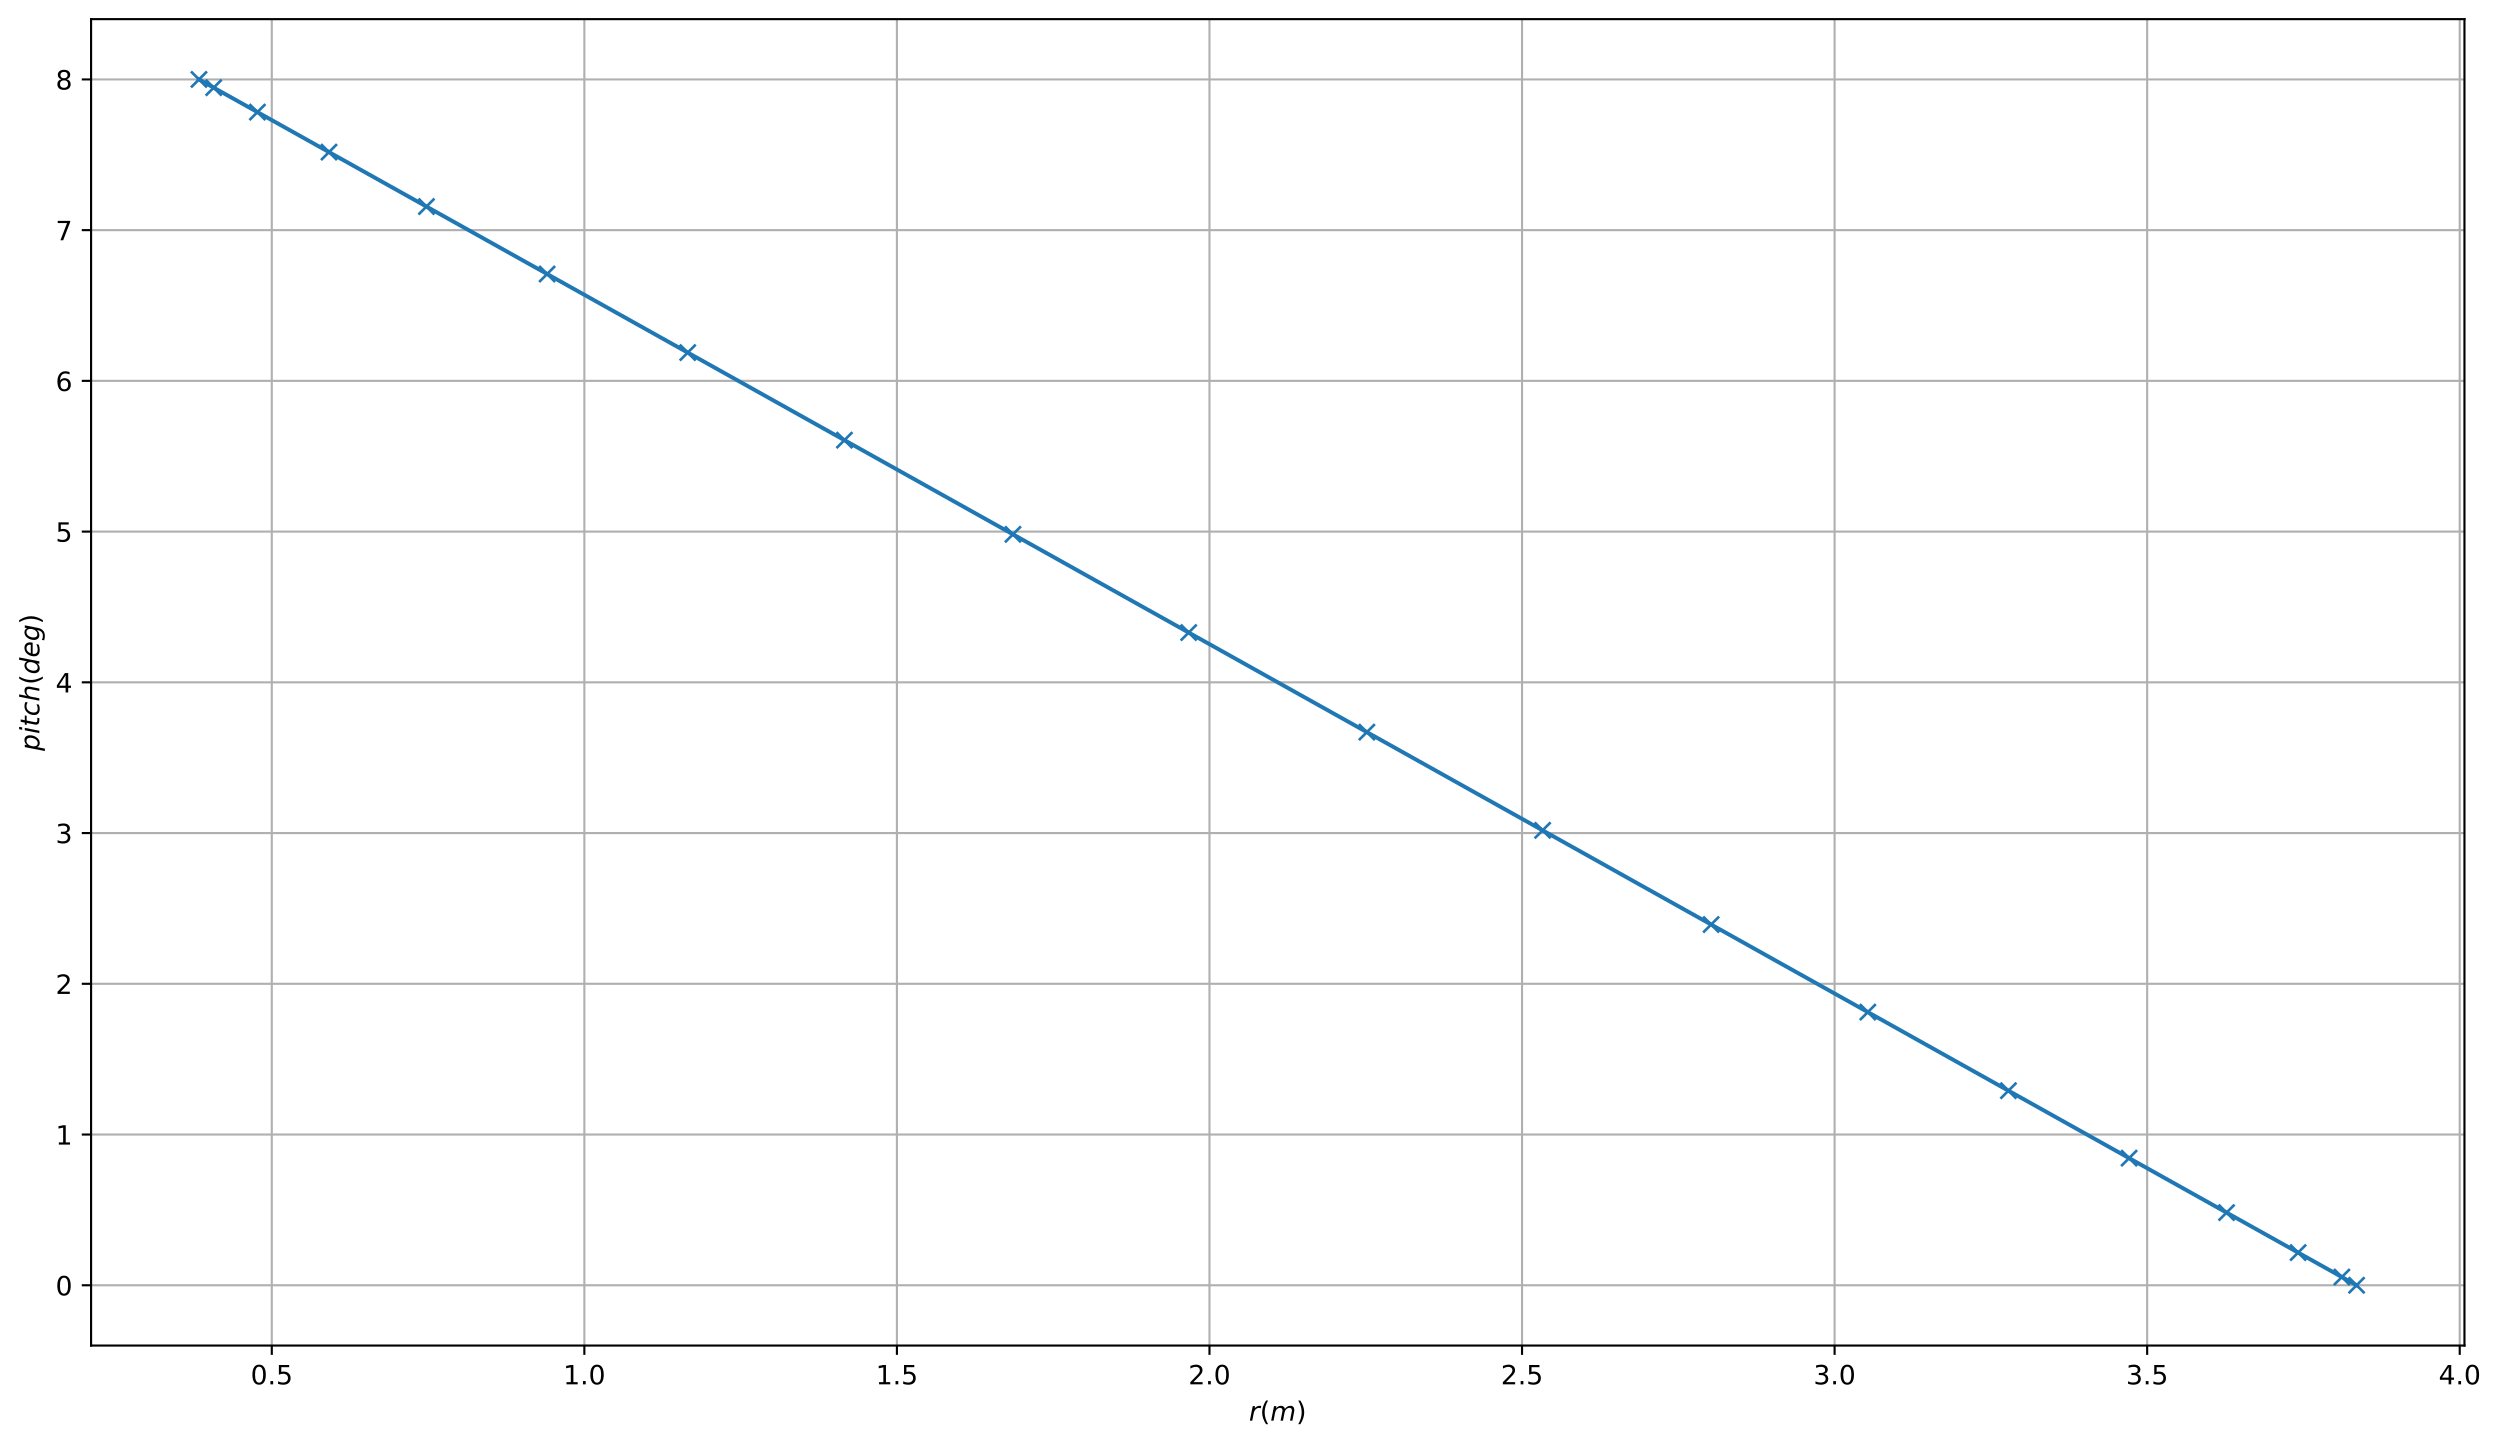
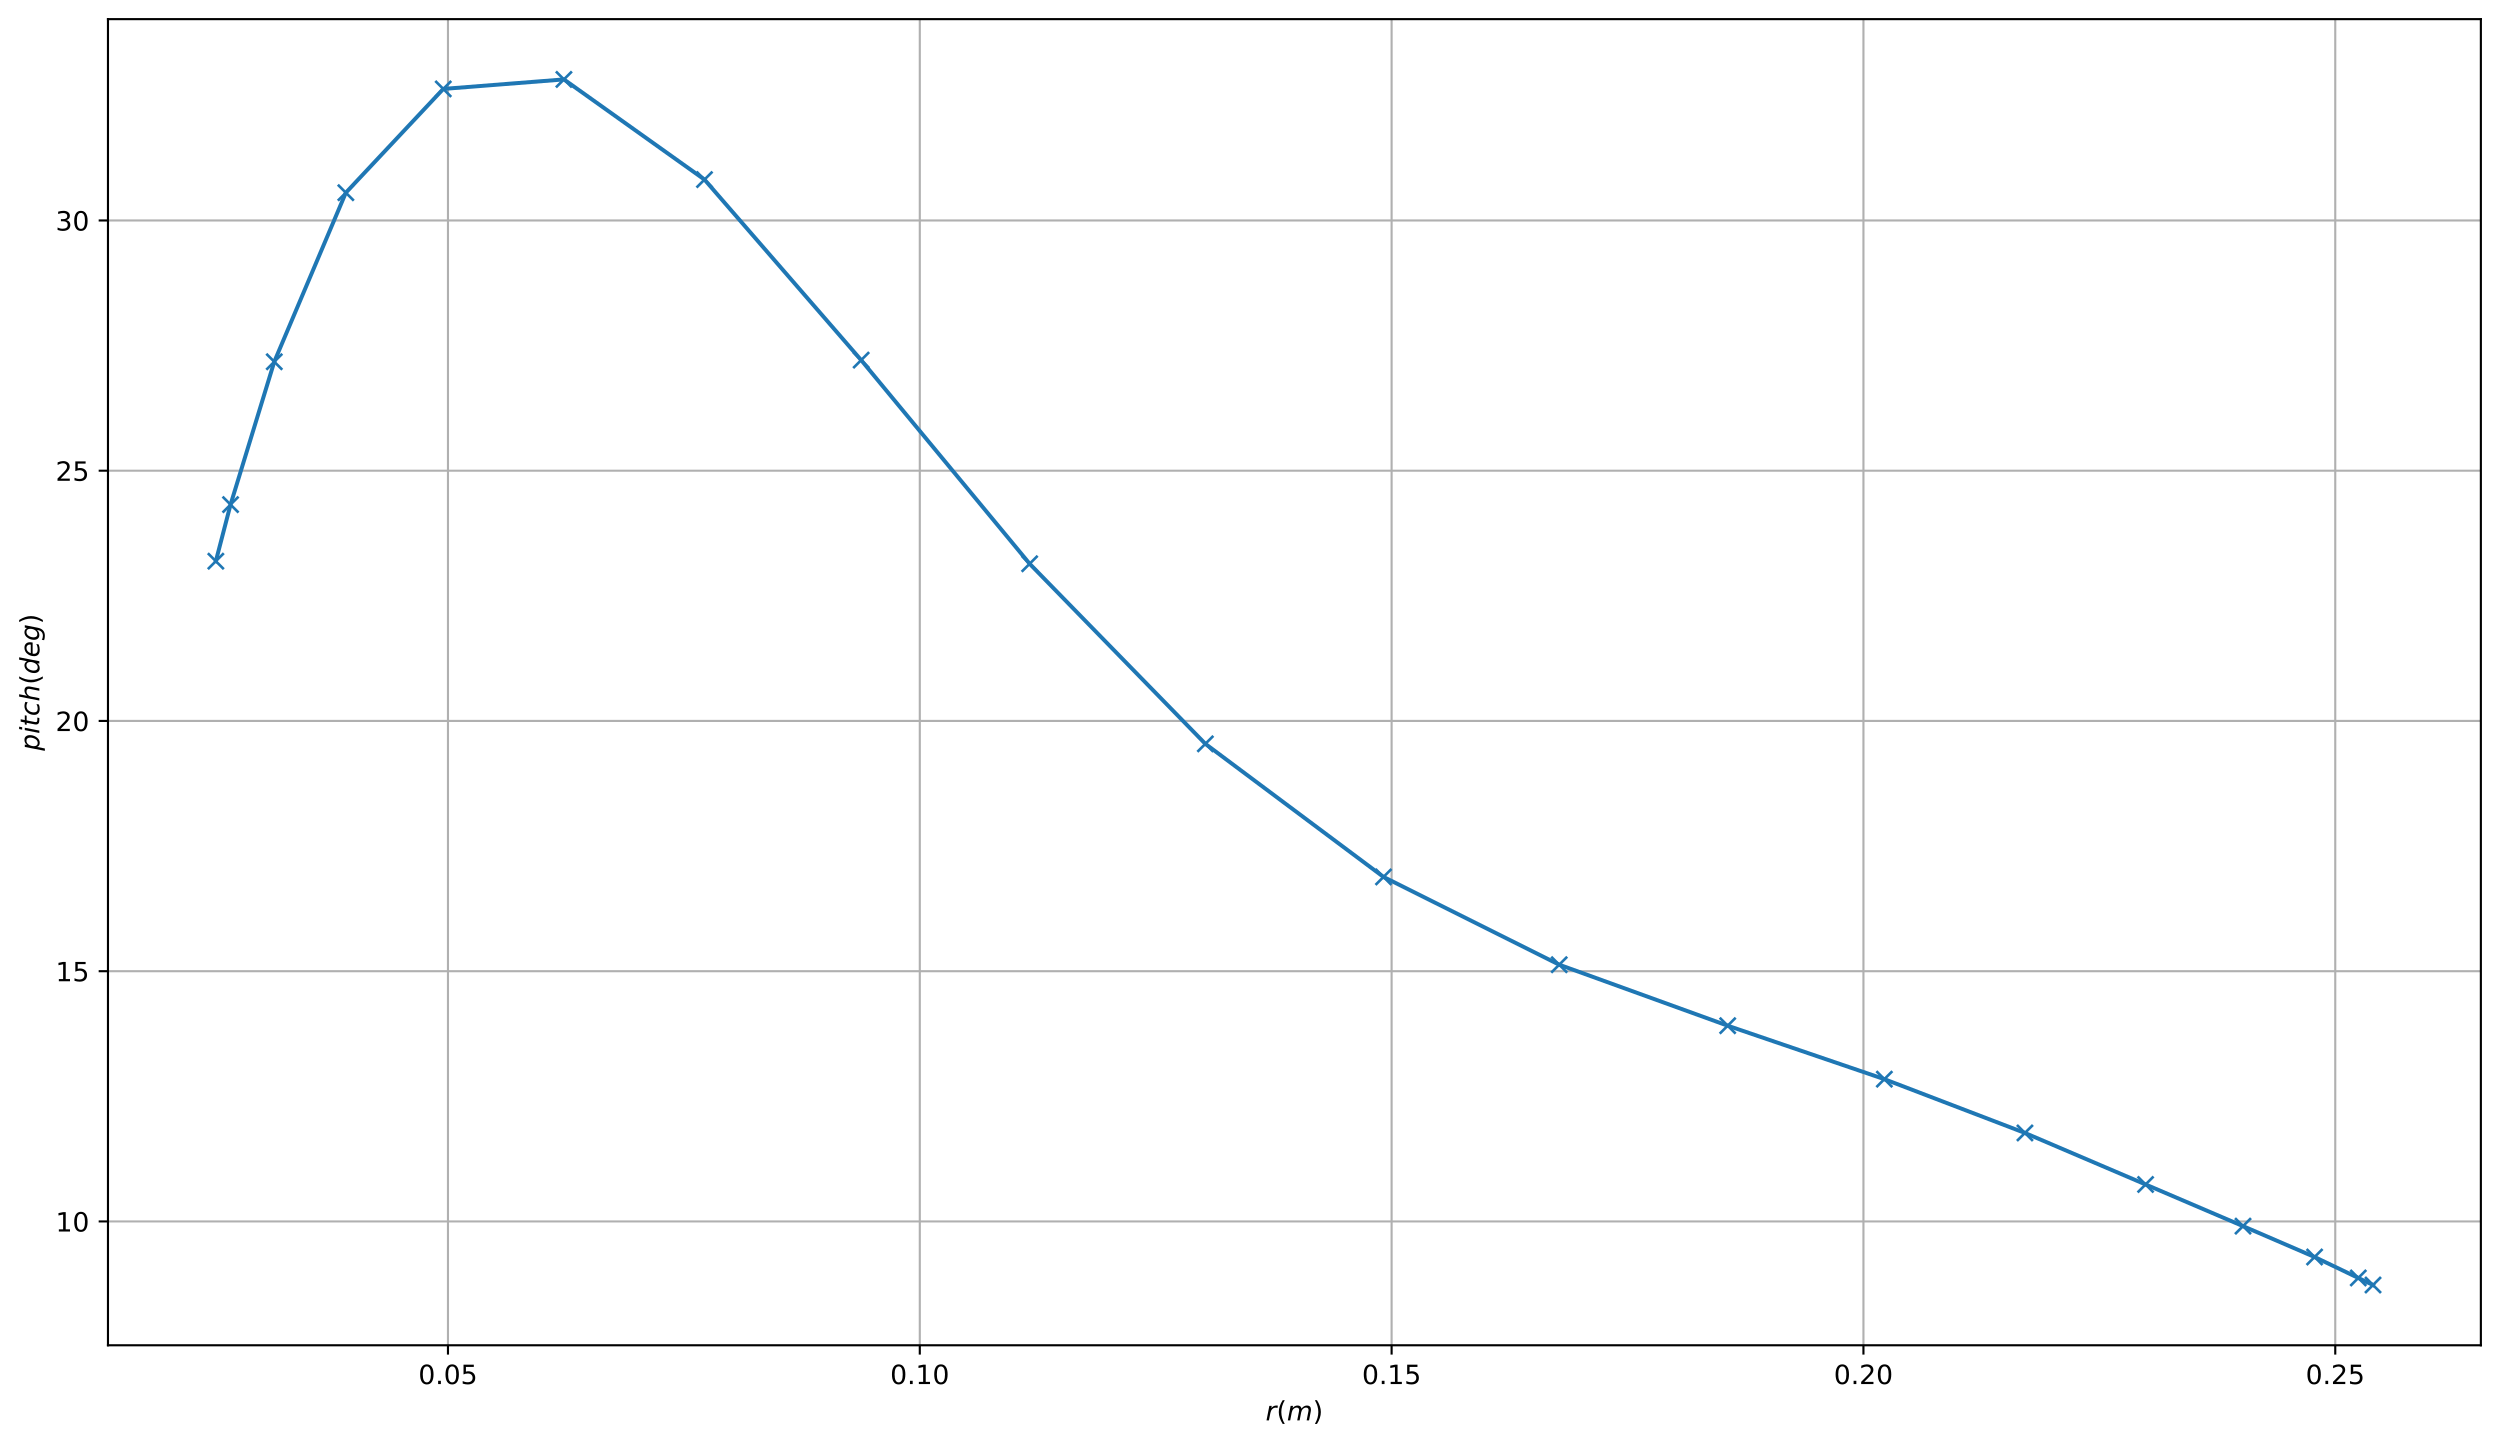
- <svg xmlns="http://www.w3.org/2000/svg" xmlns:xlink="http://www.w3.org/1999/xlink" width="940.433pt" height="543.716pt" viewBox="0 0 940.433 543.716" version="1.1">
+ <svg xmlns="http://www.w3.org/2000/svg" xmlns:xlink="http://www.w3.org/1999/xlink" width="940.625pt" height="543.716pt" viewBox="0 0 940.625 543.716" version="1.1">
  <defs>
    <style type="text/css">*{stroke-linejoin: round; stroke-linecap: butt}</style>
  </defs>
  <g id="figure_1">
    <g id="patch_1">
-       <path d="M 0 543.716  L 940.433 543.716  L 940.433 0  L 0 0  L 0 543.716  z " style="fill: none" />
+       <path d="M 0 543.716  L 940.625 543.716  L 940.625 0  L 0 0  L 0 543.716  z " style="fill: none" />
    </g>
    <g id="axes_1">
      <g id="patch_2">
-         <path d="M 34.263 506.16  L 927.062 506.16  L 927.062 7.2  L 34.263 7.2  L 34.263 506.16  z " style="fill: none" />
+         <path d="M 40.625 506.16  L 933.425 506.16  L 933.425 7.2  L 40.625 7.2  L 40.625 506.16  z " style="fill: none" />
      </g>
      <g id="matplotlib.axis_1">
        <g id="xtick_1">
          <g id="line2d_1">
-             <path d="M 102.24 506.16  L 102.24 7.2  " clip-path="url(#p6227154220)" style="fill: none; stroke: #b0b0b0; stroke-width: 0.8; stroke-linecap: square" />
+             <path d="M 168.548 506.16  L 168.548 7.2  " clip-path="url(#pb19175f5ba)" style="fill: none; stroke: #b0b0b0; stroke-width: 0.8; stroke-linecap: square" />
          </g>
          <g id="line2d_2">
            <defs>
-               <path id="m33ce7a76e1" d="M 0 0  L 0 3.5  " style="stroke: #000000; stroke-width: 0.8" />
-             </defs>
-             <g>
-               <use xlink:href="#m33ce7a76e1" x="102.24" y="506.16" style="stroke: #000000; stroke-width: 0.8" />
+               <path id="m1dc0b51bfe" d="M 0 0  L 0 3.5  " style="stroke: #000000; stroke-width: 0.8" />
+             </defs>
+             <g>
+               <use xlink:href="#m1dc0b51bfe" x="168.548" y="506.16" style="stroke: #000000; stroke-width: 0.8" />
            </g>
          </g>
          <g id="text_1">
-             <g transform="translate(94.28827 520.7584) scale(0.1 -0.1)">
+             <g transform="translate(157.4155 520.7584) scale(0.1 -0.1)">
              <defs>
                <path id="DejaVuSans-30" d="M 2034 4250  Q 1547 4250 1301 3770  Q 1056 3291 1056 2328  Q 1056 1369 1301 889  Q 1547 409 2034 409  Q 2525 409 2770 889  Q 3016 1369 3016 2328  Q 3016 3291 2770 3770  Q 2525 4250 2034 4250  z M 2034 4750  Q 2819 4750 3233 4129  Q 3647 3509 3647 2328  Q 3647 1150 3233 529  Q 2819 -91 2034 -91  Q 1250 -91 836 529  Q 422 1150 422 2328  Q 422 3509 836 4129  Q 1250 4750 2034 4750  z " transform="scale(0.015625)" />
                <path id="DejaVuSans-2e" d="M 684 794  L 1344 794  L 1344 0  L 684 0  L 684 794  z " transform="scale(0.015625)" />
                <path id="DejaVuSans-35" d="M 691 4666  L 3169 4666  L 3169 4134  L 1269 4134  L 1269 2991  Q 1406 3038 1543 3061  Q 1681 3084 1819 3084  Q 2600 3084 3056 2656  Q 3513 2228 3513 1497  Q 3513 744 3044 326  Q 2575 -91 1722 -91  Q 1428 -91 1123 -41  Q 819 9 494 109  L 494 744  Q 775 591 1075 516  Q 1375 441 1709 441  Q 2250 441 2565 725  Q 2881 1009 2881 1497  Q 2881 1984 2565 2268  Q 2250 2553 1709 2553  Q 1456 2553 1204 2497  Q 953 2441 691 2322  L 691 4666  z " transform="scale(0.015625)" />
              </defs>
              <use xlink:href="#DejaVuSans-30" />
              <use xlink:href="#DejaVuSans-2e" transform="translate(63.62305 0)" />
-               <use xlink:href="#DejaVuSans-35" transform="translate(95.41016 0)" />
+               <use xlink:href="#DejaVuSans-30" transform="translate(95.41016 0)" />
+               <use xlink:href="#DejaVuSans-35" transform="translate(159.0332 0)" />
            </g>
          </g>
        </g>
        <g id="xtick_2">
          <g id="line2d_3">
-             <path d="M 219.817 506.16  L 219.817 7.2  " clip-path="url(#p6227154220)" style="fill: none; stroke: #b0b0b0; stroke-width: 0.8; stroke-linecap: square" />
+             <path d="M 346.072 506.16  L 346.072 7.2  " clip-path="url(#pb19175f5ba)" style="fill: none; stroke: #b0b0b0; stroke-width: 0.8; stroke-linecap: square" />
          </g>
          <g id="line2d_4">
            <g>
-               <use xlink:href="#m33ce7a76e1" x="219.817" y="506.16" style="stroke: #000000; stroke-width: 0.8" />
+               <use xlink:href="#m1dc0b51bfe" x="346.072" y="506.16" style="stroke: #000000; stroke-width: 0.8" />
            </g>
          </g>
          <g id="text_2">
-             <g transform="translate(211.8656 520.7584) scale(0.1 -0.1)">
+             <g transform="translate(334.9387 520.7584) scale(0.1 -0.1)">
              <defs>
                <path id="DejaVuSans-31" d="M 794 531  L 1825 531  L 1825 4091  L 703 3866  L 703 4441  L 1819 4666  L 2450 4666  L 2450 531  L 3481 531  L 3481 0  L 794 0  L 794 531  z " transform="scale(0.015625)" />
              </defs>
-               <use xlink:href="#DejaVuSans-31" />
-               <use xlink:href="#DejaVuSans-2e" transform="translate(63.62305 0)" />
-               <use xlink:href="#DejaVuSans-30" transform="translate(95.41016 0)" />
+               <use xlink:href="#DejaVuSans-30" />
+               <use xlink:href="#DejaVuSans-2e" transform="translate(63.62305 0)" />
+               <use xlink:href="#DejaVuSans-31" transform="translate(95.41016 0)" />
+               <use xlink:href="#DejaVuSans-30" transform="translate(159.0332 0)" />
            </g>
          </g>
        </g>
        <g id="xtick_3">
          <g id="line2d_5">
-             <path d="M 337.395 506.16  L 337.395 7.2  " clip-path="url(#p6227154220)" style="fill: none; stroke: #b0b0b0; stroke-width: 0.8; stroke-linecap: square" />
+             <path d="M 523.595 506.16  L 523.595 7.2  " clip-path="url(#pb19175f5ba)" style="fill: none; stroke: #b0b0b0; stroke-width: 0.8; stroke-linecap: square" />
          </g>
          <g id="line2d_6">
            <g>
-               <use xlink:href="#m33ce7a76e1" x="337.395" y="506.16" style="stroke: #000000; stroke-width: 0.8" />
+               <use xlink:href="#m1dc0b51bfe" x="523.595" y="506.16" style="stroke: #000000; stroke-width: 0.8" />
            </g>
          </g>
          <g id="text_3">
-             <g transform="translate(329.443 520.7584) scale(0.1 -0.1)">
-               <use xlink:href="#DejaVuSans-31" />
-               <use xlink:href="#DejaVuSans-2e" transform="translate(63.62305 0)" />
-               <use xlink:href="#DejaVuSans-35" transform="translate(95.41016 0)" />
+             <g transform="translate(512.462 520.7584) scale(0.1 -0.1)">
+               <use xlink:href="#DejaVuSans-30" />
+               <use xlink:href="#DejaVuSans-2e" transform="translate(63.62305 0)" />
+               <use xlink:href="#DejaVuSans-31" transform="translate(95.41016 0)" />
+               <use xlink:href="#DejaVuSans-35" transform="translate(159.0332 0)" />
            </g>
          </g>
        </g>
        <g id="xtick_4">
          <g id="line2d_7">
-             <path d="M 454.972 506.16  L 454.972 7.2  " clip-path="url(#p6227154220)" style="fill: none; stroke: #b0b0b0; stroke-width: 0.8; stroke-linecap: square" />
+             <path d="M 701.118 506.16  L 701.118 7.2  " clip-path="url(#pb19175f5ba)" style="fill: none; stroke: #b0b0b0; stroke-width: 0.8; stroke-linecap: square" />
          </g>
          <g id="line2d_8">
            <g>
-               <use xlink:href="#m33ce7a76e1" x="454.972" y="506.16" style="stroke: #000000; stroke-width: 0.8" />
+               <use xlink:href="#m1dc0b51bfe" x="701.118" y="506.16" style="stroke: #000000; stroke-width: 0.8" />
            </g>
          </g>
          <g id="text_4">
-             <g transform="translate(447.0203 520.7584) scale(0.1 -0.1)">
+             <g transform="translate(689.9852 520.7584) scale(0.1 -0.1)">
              <defs>
                <path id="DejaVuSans-32" d="M 1228 531  L 3431 531  L 3431 0  L 469 0  L 469 531  Q 828 903 1448 1529  Q 2069 2156 2228 2338  Q 2531 2678 2651 2914  Q 2772 3150 2772 3378  Q 2772 3750 2511 3984  Q 2250 4219 1831 4219  Q 1534 4219 1204 4116  Q 875 4013 500 3803  L 500 4441  Q 881 4594 1212 4672  Q 1544 4750 1819 4750  Q 2544 4750 2975 4387  Q 3406 4025 3406 3419  Q 3406 3131 3298 2873  Q 3191 2616 2906 2266  Q 2828 2175 2409 1742  Q 1991 1309 1228 531  z " transform="scale(0.015625)" />
              </defs>
-               <use xlink:href="#DejaVuSans-32" />
-               <use xlink:href="#DejaVuSans-2e" transform="translate(63.62305 0)" />
-               <use xlink:href="#DejaVuSans-30" transform="translate(95.41016 0)" />
+               <use xlink:href="#DejaVuSans-30" />
+               <use xlink:href="#DejaVuSans-2e" transform="translate(63.62305 0)" />
+               <use xlink:href="#DejaVuSans-32" transform="translate(95.41016 0)" />
+               <use xlink:href="#DejaVuSans-30" transform="translate(159.0332 0)" />
            </g>
          </g>
        </g>
        <g id="xtick_5">
          <g id="line2d_9">
-             <path d="M 572.549 506.16  L 572.549 7.2  " clip-path="url(#p6227154220)" style="fill: none; stroke: #b0b0b0; stroke-width: 0.8; stroke-linecap: square" />
+             <path d="M 878.641 506.16  L 878.641 7.2  " clip-path="url(#pb19175f5ba)" style="fill: none; stroke: #b0b0b0; stroke-width: 0.8; stroke-linecap: square" />
          </g>
          <g id="line2d_10">
            <g>
-               <use xlink:href="#m33ce7a76e1" x="572.549" y="506.16" style="stroke: #000000; stroke-width: 0.8" />
+               <use xlink:href="#m1dc0b51bfe" x="878.641" y="506.16" style="stroke: #000000; stroke-width: 0.8" />
            </g>
          </g>
          <g id="text_5">
-             <g transform="translate(564.5976 520.7584) scale(0.1 -0.1)">
-               <use xlink:href="#DejaVuSans-32" />
-               <use xlink:href="#DejaVuSans-2e" transform="translate(63.62305 0)" />
-               <use xlink:href="#DejaVuSans-35" transform="translate(95.41016 0)" />
-             </g>
-           </g>
-         </g>
-         <g id="xtick_6">
-           <g id="line2d_11">
-             <path d="M 690.127 506.16  L 690.127 7.2  " clip-path="url(#p6227154220)" style="fill: none; stroke: #b0b0b0; stroke-width: 0.8; stroke-linecap: square" />
-           </g>
-           <g id="line2d_12">
-             <g>
-               <use xlink:href="#m33ce7a76e1" x="690.127" y="506.16" style="stroke: #000000; stroke-width: 0.8" />
-             </g>
-           </g>
-           <g id="text_6">
-             <g transform="translate(682.175 520.7584) scale(0.1 -0.1)">
-               <defs>
-                 <path id="DejaVuSans-33" d="M 2597 2516  Q 3050 2419 3304 2112  Q 3559 1806 3559 1356  Q 3559 666 3084 287  Q 2609 -91 1734 -91  Q 1441 -91 1130 -33  Q 819 25 488 141  L 488 750  Q 750 597 1062 519  Q 1375 441 1716 441  Q 2309 441 2620 675  Q 2931 909 2931 1356  Q 2931 1769 2642 2001  Q 2353 2234 1838 2234  L 1294 2234  L 1294 2753  L 1863 2753  Q 2328 2753 2575 2939  Q 2822 3125 2822 3475  Q 2822 3834 2567 4026  Q 2313 4219 1838 4219  Q 1578 4219 1281 4162  Q 984 4106 628 3988  L 628 4550  Q 988 4650 1302 4700  Q 1616 4750 1894 4750  Q 2613 4750 3031 4423  Q 3450 4097 3450 3541  Q 3450 3153 3228 2886  Q 3006 2619 2597 2516  z " transform="scale(0.015625)" />
-               </defs>
-               <use xlink:href="#DejaVuSans-33" />
-               <use xlink:href="#DejaVuSans-2e" transform="translate(63.62305 0)" />
-               <use xlink:href="#DejaVuSans-30" transform="translate(95.41016 0)" />
-             </g>
-           </g>
-         </g>
-         <g id="xtick_7">
-           <g id="line2d_13">
-             <path d="M 807.704 506.16  L 807.704 7.2  " clip-path="url(#p6227154220)" style="fill: none; stroke: #b0b0b0; stroke-width: 0.8; stroke-linecap: square" />
-           </g>
-           <g id="line2d_14">
-             <g>
-               <use xlink:href="#m33ce7a76e1" x="807.704" y="506.16" style="stroke: #000000; stroke-width: 0.8" />
-             </g>
-           </g>
-           <g id="text_7">
-             <g transform="translate(799.7523 520.7584) scale(0.1 -0.1)">
-               <use xlink:href="#DejaVuSans-33" />
-               <use xlink:href="#DejaVuSans-2e" transform="translate(63.62305 0)" />
-               <use xlink:href="#DejaVuSans-35" transform="translate(95.41016 0)" />
-             </g>
-           </g>
-         </g>
-         <g id="xtick_8">
-           <g id="line2d_15">
-             <path d="M 925.281 506.16  L 925.281 7.2  " clip-path="url(#p6227154220)" style="fill: none; stroke: #b0b0b0; stroke-width: 0.8; stroke-linecap: square" />
-           </g>
-           <g id="line2d_16">
-             <g>
-               <use xlink:href="#m33ce7a76e1" x="925.281" y="506.16" style="stroke: #000000; stroke-width: 0.8" />
-             </g>
-           </g>
-           <g id="text_8">
-             <g transform="translate(917.3296 520.7584) scale(0.1 -0.1)">
-               <defs>
-                 <path id="DejaVuSans-34" d="M 2419 4116  L 825 1625  L 2419 1625  L 2419 4116  z M 2253 4666  L 3047 4666  L 3047 1625  L 3713 1625  L 3713 1100  L 3047 1100  L 3047 0  L 2419 0  L 2419 1100  L 313 1100  L 313 1709  L 2253 4666  z " transform="scale(0.015625)" />
-               </defs>
-               <use xlink:href="#DejaVuSans-34" />
-               <use xlink:href="#DejaVuSans-2e" transform="translate(63.62305 0)" />
-               <use xlink:href="#DejaVuSans-30" transform="translate(95.41016 0)" />
-             </g>
-           </g>
-         </g>
-         <g id="text_9">
-           <g transform="translate(469.8125 534.4366) scale(0.1 -0.1)">
+             <g transform="translate(867.5085 520.7584) scale(0.1 -0.1)">
+               <use xlink:href="#DejaVuSans-30" />
+               <use xlink:href="#DejaVuSans-2e" transform="translate(63.62305 0)" />
+               <use xlink:href="#DejaVuSans-32" transform="translate(95.41016 0)" />
+               <use xlink:href="#DejaVuSans-35" transform="translate(159.0332 0)" />
+             </g>
+           </g>
+         </g>
+         <g id="text_6">
+           <g transform="translate(476.175 534.4366) scale(0.1 -0.1)">
            <defs>
              <path id="DejaVuSans-Oblique-72" d="M 2853 2969  Q 2766 3016 2653 3041  Q 2541 3066 2413 3066  Q 1953 3066 1609 2717  Q 1266 2369 1153 1784  L 800 0  L 225 0  L 909 3500  L 1484 3500  L 1375 2956  Q 1603 3259 1920 3421  Q 2238 3584 2597 3584  Q 2691 3584 2781 3573  Q 2872 3563 2963 3538  L 2853 2969  z " transform="scale(0.015625)" />
              <path id="DejaVuSans-28" d="M 1984 4856  Q 1566 4138 1362 3434  Q 1159 2731 1159 2009  Q 1159 1288 1364 580  Q 1569 -128 1984 -844  L 1484 -844  Q 1016 -109 783 600  Q 550 1309 550 2009  Q 550 2706 781 3412  Q 1013 4119 1484 4856  L 1984 4856  z " transform="scale(0.015625)" />
              <path id="DejaVuSans-Oblique-6d" d="M 5747 2113  L 5338 0  L 4763 0  L 5166 2094  Q 5191 2228 5203 2325  Q 5216 2422 5216 2491  Q 5216 2772 5059 2928  Q 4903 3084 4622 3084  Q 4203 3084 3875 2770  Q 3547 2456 3450 1953  L 3066 0  L 2491 0  L 2900 2094  Q 2925 2209 2937 2307  Q 2950 2406 2950 2484  Q 2950 2769 2794 2926  Q 2638 3084 2363 3084  Q 1938 3084 1609 2770  Q 1281 2456 1184 1953  L 800 0  L 225 0  L 909 3500  L 1484 3500  L 1375 2956  Q 1609 3263 1923 3423  Q 2238 3584 2597 3584  Q 2978 3584 3223 3384  Q 3469 3184 3519 2828  Q 3781 3197 4126 3390  Q 4472 3584 4856 3584  Q 5306 3584 5551 3325  Q 5797 3066 5797 2591  Q 5797 2488 5784 2364  Q 5772 2241 5747 2113  z " transform="scale(0.015625)" />
              <path id="DejaVuSans-29" d="M 513 4856  L 1013 4856  Q 1481 4119 1714 3412  Q 1947 2706 1947 2009  Q 1947 1309 1714 600  Q 1481 -109 1013 -844  L 513 -844  Q 928 -128 1133 580  Q 1338 1288 1338 2009  Q 1338 2731 1133 3434  Q 928 4138 513 4856  z " transform="scale(0.015625)" />
            </defs>
            <use xlink:href="#DejaVuSans-Oblique-72" transform="translate(0 0.125)" />
            <use xlink:href="#DejaVuSans-28" transform="translate(41.11328 0.125)" />
            <use xlink:href="#DejaVuSans-Oblique-6d" transform="translate(80.12695 0.125)" />
            <use xlink:href="#DejaVuSans-29" transform="translate(177.5391 0.125)" />
          </g>
        </g>
      </g>
      <g id="matplotlib.axis_2">
        <g id="ytick_1">
+           <g id="line2d_11">
+             <path d="M 40.625 459.565  L 933.425 459.565  " clip-path="url(#pb19175f5ba)" style="fill: none; stroke: #b0b0b0; stroke-width: 0.8; stroke-linecap: square" />
+           </g>
+           <g id="line2d_12">
+             <defs>
+               <path id="m0e18a1bef7" d="M 0 0  L -3.5 0  " style="stroke: #000000; stroke-width: 0.8" />
+             </defs>
+             <g>
+               <use xlink:href="#m0e18a1bef7" x="40.625" y="459.565" style="stroke: #000000; stroke-width: 0.8" />
+             </g>
+           </g>
+           <g id="text_7">
+             <g transform="translate(20.9 463.3639) scale(0.1 -0.1)">
+               <use xlink:href="#DejaVuSans-31" />
+               <use xlink:href="#DejaVuSans-30" transform="translate(63.62305 0)" />
+             </g>
+           </g>
+         </g>
+         <g id="ytick_2">
+           <g id="line2d_13">
+             <path d="M 40.625 365.41  L 933.425 365.41  " clip-path="url(#pb19175f5ba)" style="fill: none; stroke: #b0b0b0; stroke-width: 0.8; stroke-linecap: square" />
+           </g>
+           <g id="line2d_14">
+             <g>
+               <use xlink:href="#m0e18a1bef7" x="40.625" y="365.41" style="stroke: #000000; stroke-width: 0.8" />
+             </g>
+           </g>
+           <g id="text_8">
+             <g transform="translate(20.9 369.2093) scale(0.1 -0.1)">
+               <use xlink:href="#DejaVuSans-31" />
+               <use xlink:href="#DejaVuSans-35" transform="translate(63.62305 0)" />
+             </g>
+           </g>
+         </g>
+         <g id="ytick_3">
+           <g id="line2d_15">
+             <path d="M 40.625 271.255  L 933.425 271.255  " clip-path="url(#pb19175f5ba)" style="fill: none; stroke: #b0b0b0; stroke-width: 0.8; stroke-linecap: square" />
+           </g>
+           <g id="line2d_16">
+             <g>
+               <use xlink:href="#m0e18a1bef7" x="40.625" y="271.255" style="stroke: #000000; stroke-width: 0.8" />
+             </g>
+           </g>
+           <g id="text_9">
+             <g transform="translate(20.9 275.0546) scale(0.1 -0.1)">
+               <use xlink:href="#DejaVuSans-32" />
+               <use xlink:href="#DejaVuSans-30" transform="translate(63.62305 0)" />
+             </g>
+           </g>
+         </g>
+         <g id="ytick_4">
          <g id="line2d_17">
-             <path d="M 34.263 483.48  L 927.062 483.48  " clip-path="url(#p6227154220)" style="fill: none; stroke: #b0b0b0; stroke-width: 0.8; stroke-linecap: square" />
+             <path d="M 40.625 177.101  L 933.425 177.101  " clip-path="url(#pb19175f5ba)" style="fill: none; stroke: #b0b0b0; stroke-width: 0.8; stroke-linecap: square" />
          </g>
          <g id="line2d_18">
-             <defs>
-               <path id="m5d4987f5d8" d="M 0 0  L -3.5 0  " style="stroke: #000000; stroke-width: 0.8" />
-             </defs>
-             <g>
-               <use xlink:href="#m5d4987f5d8" x="34.263" y="483.48" style="stroke: #000000; stroke-width: 0.8" />
+             <g>
+               <use xlink:href="#m0e18a1bef7" x="40.625" y="177.101" style="stroke: #000000; stroke-width: 0.8" />
            </g>
          </g>
          <g id="text_10">
-             <g transform="translate(20.9 487.2792) scale(0.1 -0.1)">
-               <use xlink:href="#DejaVuSans-30" />
-             </g>
-           </g>
-         </g>
-         <g id="ytick_2">
+             <g transform="translate(20.9 180.8999) scale(0.1 -0.1)">
+               <use xlink:href="#DejaVuSans-32" />
+               <use xlink:href="#DejaVuSans-35" transform="translate(63.62305 0)" />
+             </g>
+           </g>
+         </g>
+         <g id="ytick_5">
          <g id="line2d_19">
-             <path d="M 34.263 426.78  L 927.062 426.78  " clip-path="url(#p6227154220)" style="fill: none; stroke: #b0b0b0; stroke-width: 0.8; stroke-linecap: square" />
+             <path d="M 40.625 82.946  L 933.425 82.946  " clip-path="url(#pb19175f5ba)" style="fill: none; stroke: #b0b0b0; stroke-width: 0.8; stroke-linecap: square" />
          </g>
          <g id="line2d_20">
            <g>
-               <use xlink:href="#m5d4987f5d8" x="34.263" y="426.78" style="stroke: #000000; stroke-width: 0.8" />
+               <use xlink:href="#m0e18a1bef7" x="40.625" y="82.946" style="stroke: #000000; stroke-width: 0.8" />
            </g>
          </g>
          <g id="text_11">
-             <g transform="translate(20.9 430.5792) scale(0.1 -0.1)">
-               <use xlink:href="#DejaVuSans-31" />
-             </g>
-           </g>
-         </g>
-         <g id="ytick_3">
-           <g id="line2d_21">
-             <path d="M 34.263 370.08  L 927.062 370.08  " clip-path="url(#p6227154220)" style="fill: none; stroke: #b0b0b0; stroke-width: 0.8; stroke-linecap: square" />
-           </g>
-           <g id="line2d_22">
-             <g>
-               <use xlink:href="#m5d4987f5d8" x="34.263" y="370.08" style="stroke: #000000; stroke-width: 0.8" />
-             </g>
-           </g>
-           <g id="text_12">
-             <g transform="translate(20.9 373.8792) scale(0.1 -0.1)">
-               <use xlink:href="#DejaVuSans-32" />
-             </g>
-           </g>
-         </g>
-         <g id="ytick_4">
-           <g id="line2d_23">
-             <path d="M 34.263 313.38  L 927.062 313.38  " clip-path="url(#p6227154220)" style="fill: none; stroke: #b0b0b0; stroke-width: 0.8; stroke-linecap: square" />
-           </g>
-           <g id="line2d_24">
-             <g>
-               <use xlink:href="#m5d4987f5d8" x="34.263" y="313.38" style="stroke: #000000; stroke-width: 0.8" />
-             </g>
-           </g>
-           <g id="text_13">
-             <g transform="translate(20.9 317.1792) scale(0.1 -0.1)">
+             <g transform="translate(20.9 86.74524) scale(0.1 -0.1)">
+               <defs>
+                 <path id="DejaVuSans-33" d="M 2597 2516  Q 3050 2419 3304 2112  Q 3559 1806 3559 1356  Q 3559 666 3084 287  Q 2609 -91 1734 -91  Q 1441 -91 1130 -33  Q 819 25 488 141  L 488 750  Q 750 597 1062 519  Q 1375 441 1716 441  Q 2309 441 2620 675  Q 2931 909 2931 1356  Q 2931 1769 2642 2001  Q 2353 2234 1838 2234  L 1294 2234  L 1294 2753  L 1863 2753  Q 2328 2753 2575 2939  Q 2822 3125 2822 3475  Q 2822 3834 2567 4026  Q 2313 4219 1838 4219  Q 1578 4219 1281 4162  Q 984 4106 628 3988  L 628 4550  Q 988 4650 1302 4700  Q 1616 4750 1894 4750  Q 2613 4750 3031 4423  Q 3450 4097 3450 3541  Q 3450 3153 3228 2886  Q 3006 2619 2597 2516  z " transform="scale(0.015625)" />
+               </defs>
              <use xlink:href="#DejaVuSans-33" />
-             </g>
-           </g>
-         </g>
-         <g id="ytick_5">
-           <g id="line2d_25">
-             <path d="M 34.263 256.68  L 927.062 256.68  " clip-path="url(#p6227154220)" style="fill: none; stroke: #b0b0b0; stroke-width: 0.8; stroke-linecap: square" />
-           </g>
-           <g id="line2d_26">
-             <g>
-               <use xlink:href="#m5d4987f5d8" x="34.263" y="256.68" style="stroke: #000000; stroke-width: 0.8" />
-             </g>
-           </g>
-           <g id="text_14">
-             <g transform="translate(20.9 260.4792) scale(0.1 -0.1)">
-               <use xlink:href="#DejaVuSans-34" />
-             </g>
-           </g>
-         </g>
-         <g id="ytick_6">
-           <g id="line2d_27">
-             <path d="M 34.263 199.98  L 927.062 199.98  " clip-path="url(#p6227154220)" style="fill: none; stroke: #b0b0b0; stroke-width: 0.8; stroke-linecap: square" />
-           </g>
-           <g id="line2d_28">
-             <g>
-               <use xlink:href="#m5d4987f5d8" x="34.263" y="199.98" style="stroke: #000000; stroke-width: 0.8" />
-             </g>
-           </g>
-           <g id="text_15">
-             <g transform="translate(20.9 203.7792) scale(0.1 -0.1)">
-               <use xlink:href="#DejaVuSans-35" />
-             </g>
-           </g>
-         </g>
-         <g id="ytick_7">
-           <g id="line2d_29">
-             <path d="M 34.263 143.28  L 927.062 143.28  " clip-path="url(#p6227154220)" style="fill: none; stroke: #b0b0b0; stroke-width: 0.8; stroke-linecap: square" />
-           </g>
-           <g id="line2d_30">
-             <g>
-               <use xlink:href="#m5d4987f5d8" x="34.263" y="143.28" style="stroke: #000000; stroke-width: 0.8" />
-             </g>
-           </g>
-           <g id="text_16">
-             <g transform="translate(20.9 147.0792) scale(0.1 -0.1)">
-               <defs>
-                 <path id="DejaVuSans-36" d="M 2113 2584  Q 1688 2584 1439 2293  Q 1191 2003 1191 1497  Q 1191 994 1439 701  Q 1688 409 2113 409  Q 2538 409 2786 701  Q 3034 994 3034 1497  Q 3034 2003 2786 2293  Q 2538 2584 2113 2584  z M 3366 4563  L 3366 3988  Q 3128 4100 2886 4159  Q 2644 4219 2406 4219  Q 1781 4219 1451 3797  Q 1122 3375 1075 2522  Q 1259 2794 1537 2939  Q 1816 3084 2150 3084  Q 2853 3084 3261 2657  Q 3669 2231 3669 1497  Q 3669 778 3244 343  Q 2819 -91 2113 -91  Q 1303 -91 875 529  Q 447 1150 447 2328  Q 447 3434 972 4092  Q 1497 4750 2381 4750  Q 2619 4750 2861 4703  Q 3103 4656 3366 4563  z " transform="scale(0.015625)" />
-               </defs>
-               <use xlink:href="#DejaVuSans-36" />
-             </g>
-           </g>
-         </g>
-         <g id="ytick_8">
-           <g id="line2d_31">
-             <path d="M 34.263 86.58  L 927.062 86.58  " clip-path="url(#p6227154220)" style="fill: none; stroke: #b0b0b0; stroke-width: 0.8; stroke-linecap: square" />
-           </g>
-           <g id="line2d_32">
-             <g>
-               <use xlink:href="#m5d4987f5d8" x="34.263" y="86.58" style="stroke: #000000; stroke-width: 0.8" />
-             </g>
-           </g>
-           <g id="text_17">
-             <g transform="translate(20.9 90.37922) scale(0.1 -0.1)">
-               <defs>
-                 <path id="DejaVuSans-37" d="M 525 4666  L 3525 4666  L 3525 4397  L 1831 0  L 1172 0  L 2766 4134  L 525 4134  L 525 4666  z " transform="scale(0.015625)" />
-               </defs>
-               <use xlink:href="#DejaVuSans-37" />
-             </g>
-           </g>
-         </g>
-         <g id="ytick_9">
-           <g id="line2d_33">
-             <path d="M 34.263 29.88  L 927.062 29.88  " clip-path="url(#p6227154220)" style="fill: none; stroke: #b0b0b0; stroke-width: 0.8; stroke-linecap: square" />
-           </g>
-           <g id="line2d_34">
-             <g>
-               <use xlink:href="#m5d4987f5d8" x="34.263" y="29.88" style="stroke: #000000; stroke-width: 0.8" />
-             </g>
-           </g>
-           <g id="text_18">
-             <g transform="translate(20.9 33.67922) scale(0.1 -0.1)">
-               <defs>
-                 <path id="DejaVuSans-38" d="M 2034 2216  Q 1584 2216 1326 1975  Q 1069 1734 1069 1313  Q 1069 891 1326 650  Q 1584 409 2034 409  Q 2484 409 2743 651  Q 3003 894 3003 1313  Q 3003 1734 2745 1975  Q 2488 2216 2034 2216  z M 1403 2484  Q 997 2584 770 2862  Q 544 3141 544 3541  Q 544 4100 942 4425  Q 1341 4750 2034 4750  Q 2731 4750 3128 4425  Q 3525 4100 3525 3541  Q 3525 3141 3298 2862  Q 3072 2584 2669 2484  Q 3125 2378 3379 2068  Q 3634 1759 3634 1313  Q 3634 634 3220 271  Q 2806 -91 2034 -91  Q 1263 -91 848 271  Q 434 634 434 1313  Q 434 1759 690 2068  Q 947 2378 1403 2484  z M 1172 3481  Q 1172 3119 1398 2916  Q 1625 2713 2034 2713  Q 2441 2713 2670 2916  Q 2900 3119 2900 3481  Q 2900 3844 2670 4047  Q 2441 4250 2034 4250  Q 1625 4250 1398 4047  Q 1172 3844 1172 3481  z " transform="scale(0.015625)" />
-               </defs>
-               <use xlink:href="#DejaVuSans-38" />
-             </g>
-           </g>
-         </g>
-         <g id="text_19">
+               <use xlink:href="#DejaVuSans-30" transform="translate(63.62305 0)" />
+             </g>
+           </g>
+         </g>
+         <g id="text_12">
          <g transform="translate(14.8 282.48) rotate(-90) scale(0.1 -0.1)">
            <defs>
              <path id="DejaVuSans-Oblique-70" d="M 3175 2156  Q 3175 2616 2975 2859  Q 2775 3103 2400 3103  Q 2144 3103 1911 2972  Q 1678 2841 1497 2591  Q 1319 2344 1212 1994  Q 1106 1644 1106 1300  Q 1106 863 1306 627  Q 1506 391 1875 391  Q 2147 391 2380 519  Q 2613 647 2778 891  Q 2956 1147 3065 1494  Q 3175 1841 3175 2156  z M 1394 2969  Q 1625 3272 1939 3428  Q 2253 3584 2638 3584  Q 3175 3584 3472 3232  Q 3769 2881 3769 2247  Q 3769 1728 3584 1258  Q 3400 788 3053 416  Q 2822 169 2531 39  Q 2241 -91 1919 -91  Q 1547 -91 1294 64  Q 1041 219 916 525  L 556 -1331  L -19 -1331  L 922 3500  L 1497 3500  L 1394 2969  z " transform="scale(0.015625)" />
              <path id="DejaVuSans-Oblique-69" d="M 1172 4863  L 1747 4863  L 1606 4134  L 1031 4134  L 1172 4863  z M 909 3500  L 1484 3500  L 800 0  L 225 0  L 909 3500  z " transform="scale(0.015625)" />
              <path id="DejaVuSans-Oblique-74" d="M 2706 3500  L 2619 3053  L 1472 3053  L 1100 1153  Q 1081 1047 1072 975  Q 1063 903 1063 863  Q 1063 663 1183 572  Q 1303 481 1569 481  L 2150 481  L 2053 0  L 1503 0  Q 991 0 739 200  Q 488 400 488 806  Q 488 878 497 964  Q 506 1050 525 1153  L 897 3053  L 409 3053  L 500 3500  L 978 3500  L 1172 4494  L 1747 4494  L 1556 3500  L 2706 3500  z " transform="scale(0.015625)" />
              <path id="DejaVuSans-Oblique-63" d="M 3431 3366  L 3316 2797  Q 3109 2947 2876 3022  Q 2644 3097 2394 3097  Q 2119 3097 1870 3000  Q 1622 2903 1453 2725  Q 1184 2453 1037 2087  Q 891 1722 891 1331  Q 891 859 1127 628  Q 1363 397 1844 397  Q 2081 397 2348 469  Q 2616 541 2906 684  L 2797 116  Q 2547 13 2283 -39  Q 2019 -91 1741 -91  Q 1044 -91 669 257  Q 294 606 294 1253  Q 294 1797 489 2255  Q 684 2713 1069 3078  Q 1331 3328 1684 3456  Q 2038 3584 2456 3584  Q 2700 3584 2940 3529  Q 3181 3475 3431 3366  z " transform="scale(0.015625)" />
              <path id="DejaVuSans-Oblique-68" d="M 3566 2113  L 3156 0  L 2578 0  L 2988 2091  Q 3016 2238 3031 2350  Q 3047 2463 3047 2528  Q 3047 2791 2881 2937  Q 2716 3084 2419 3084  Q 1956 3084 1617 2771  Q 1278 2459 1178 1941  L 800 0  L 225 0  L 1172 4863  L 1747 4863  L 1375 2950  Q 1594 3244 1934 3414  Q 2275 3584 2650 3584  Q 3113 3584 3367 3334  Q 3622 3084 3622 2631  Q 3622 2519 3608 2391  Q 3594 2263 3566 2113  z " transform="scale(0.015625)" />
              <path id="DejaVuSans-Oblique-64" d="M 2675 525  Q 2444 222 2128 65  Q 1813 -91 1428 -91  Q 903 -91 598 267  Q 294 625 294 1247  Q 294 1766 478 2236  Q 663 2706 1013 3078  Q 1244 3325 1534 3454  Q 1825 3584 2144 3584  Q 2481 3584 2739 3421  Q 2997 3259 3138 2956  L 3513 4863  L 4091 4863  L 3144 0  L 2566 0  L 2675 525  z M 891 1350  Q 891 897 1095 644  Q 1300 391 1663 391  Q 1931 391 2161 520  Q 2391 650 2566 903  Q 2750 1166 2856 1509  Q 2963 1853 2963 2188  Q 2963 2622 2758 2865  Q 2553 3109 2194 3109  Q 1922 3109 1687 2981  Q 1453 2853 1288 2613  Q 1106 2353 998 2009  Q 891 1666 891 1350  z " transform="scale(0.015625)" />
              <path id="DejaVuSans-Oblique-65" d="M 3078 2063  Q 3088 2113 3092 2166  Q 3097 2219 3097 2272  Q 3097 2653 2873 2875  Q 2650 3097 2266 3097  Q 1838 3097 1509 2826  Q 1181 2556 1013 2059  L 3078 2063  z M 3578 1613  L 903 1613  Q 884 1494 878 1425  Q 872 1356 872 1306  Q 872 872 1139 634  Q 1406 397 1894 397  Q 2269 397 2603 481  Q 2938 566 3225 728  L 3116 159  Q 2806 34 2476 -28  Q 2147 -91 1806 -91  Q 1078 -91 686 257  Q 294 606 294 1247  Q 294 1794 489 2264  Q 684 2734 1063 3103  Q 1306 3334 1642 3459  Q 1978 3584 2356 3584  Q 2950 3584 3301 3228  Q 3653 2872 3653 2272  Q 3653 2128 3634 1964  Q 3616 1800 3578 1613  z " transform="scale(0.015625)" />
              <path id="DejaVuSans-Oblique-67" d="M 3816 3500  L 3219 434  Q 3047 -456 2561 -893  Q 2075 -1331 1253 -1331  Q 950 -1331 690 -1286  Q 431 -1241 206 -1147  L 313 -588  Q 525 -725 762 -790  Q 1000 -856 1269 -856  Q 1816 -856 2167 -557  Q 2519 -259 2631 300  L 2681 563  Q 2441 288 2122 144  Q 1803 0 1434 0  Q 903 0 598 351  Q 294 703 294 1319  Q 294 1803 478 2267  Q 663 2731 997 3091  Q 1219 3328 1514 3456  Q 1809 3584 2131 3584  Q 2484 3584 2746 3420  Q 3009 3256 3138 2956  L 3238 3500  L 3816 3500  z M 2950 2216  Q 2950 2641 2750 2872  Q 2550 3103 2181 3103  Q 1953 3103 1747 3012  Q 1541 2922 1394 2759  Q 1156 2491 1023 2127  Q 891 1763 891 1375  Q 891 944 1092 712  Q 1294 481 1672 481  Q 2219 481 2584 976  Q 2950 1472 2950 2216  z " transform="scale(0.015625)" />
            </defs>
            <use xlink:href="#DejaVuSans-Oblique-70" transform="translate(0 0.015625)" />
            <use xlink:href="#DejaVuSans-Oblique-69" transform="translate(63.47656 0.015625)" />
            <use xlink:href="#DejaVuSans-Oblique-74" transform="translate(91.25977 0.015625)" />
            <use xlink:href="#DejaVuSans-Oblique-63" transform="translate(130.4688 0.015625)" />
            <use xlink:href="#DejaVuSans-Oblique-68" transform="translate(185.4492 0.015625)" />
            <use xlink:href="#DejaVuSans-28" transform="translate(248.8281 0.015625)" />
            <use xlink:href="#DejaVuSans-Oblique-64" transform="translate(287.8418 0.015625)" />
            <use xlink:href="#DejaVuSans-Oblique-65" transform="translate(351.3184 0.015625)" />
            <use xlink:href="#DejaVuSans-Oblique-67" transform="translate(412.8418 0.015625)" />
            <use xlink:href="#DejaVuSans-29" transform="translate(476.3184 0.015625)" />
          </g>
        </g>
      </g>
-       <g id="line2d_35">
-         <path d="M 74.844 29.88  L 80.379 32.973  L 96.833 42.169  L 123.756 57.215  L 160.415 77.703  L 205.809 103.073  L 258.701 132.632  L 317.647 165.575  L 381.04 201.004  L 447.15 237.951  L 514.175 275.409  L 580.285 312.356  L 643.678 347.785  L 702.624 380.728  L 755.516 410.287  L 800.91 435.657  L 837.569 456.145  L 864.492 471.191  L 880.946 480.387  L 886.481 483.48  " clip-path="url(#p6227154220)" style="fill: none; stroke: #1f77b4; stroke-width: 1.5; stroke-linecap: square" />
+       <g id="line2d_21">
+         <path d="M 81.207 211.145  L 86.742 189.857  L 103.195 136.109  L 130.119 72.503  L 166.777 33.458  L 212.172 29.88  L 265.063 67.57  L 324.01 135.489  L 387.403 212.12  L 453.513 279.872  L 520.537 329.949  L 586.647 362.97  L 650.04 385.918  L 708.987 406.035  L 761.878 426.274  L 807.273 445.657  L 843.931 461.33  L 870.855 472.947  L 887.308 480.829  L 892.843 483.48  " clip-path="url(#pb19175f5ba)" style="fill: none; stroke: #1f77b4; stroke-width: 1.5; stroke-linecap: square" />
        <defs>
-           <path id="m4c9ea853be" d="M -3 3  L 3 -3  M -3 -3  L 3 3  " style="stroke: #1f77b4" />
+           <path id="m1788a66b84" d="M -3 3  L 3 -3  M -3 -3  L 3 3  " style="stroke: #1f77b4" />
        </defs>
-         <g clip-path="url(#p6227154220)">
-           <use xlink:href="#m4c9ea853be" x="74.844" y="29.88" style="fill: #1f77b4; stroke: #1f77b4" />
-           <use xlink:href="#m4c9ea853be" x="80.379" y="32.973" style="fill: #1f77b4; stroke: #1f77b4" />
-           <use xlink:href="#m4c9ea853be" x="96.833" y="42.169" style="fill: #1f77b4; stroke: #1f77b4" />
-           <use xlink:href="#m4c9ea853be" x="123.756" y="57.215" style="fill: #1f77b4; stroke: #1f77b4" />
-           <use xlink:href="#m4c9ea853be" x="160.415" y="77.703" style="fill: #1f77b4; stroke: #1f77b4" />
-           <use xlink:href="#m4c9ea853be" x="205.809" y="103.073" style="fill: #1f77b4; stroke: #1f77b4" />
-           <use xlink:href="#m4c9ea853be" x="258.701" y="132.632" style="fill: #1f77b4; stroke: #1f77b4" />
-           <use xlink:href="#m4c9ea853be" x="317.647" y="165.575" style="fill: #1f77b4; stroke: #1f77b4" />
-           <use xlink:href="#m4c9ea853be" x="381.04" y="201.004" style="fill: #1f77b4; stroke: #1f77b4" />
-           <use xlink:href="#m4c9ea853be" x="447.15" y="237.951" style="fill: #1f77b4; stroke: #1f77b4" />
-           <use xlink:href="#m4c9ea853be" x="514.175" y="275.409" style="fill: #1f77b4; stroke: #1f77b4" />
-           <use xlink:href="#m4c9ea853be" x="580.285" y="312.356" style="fill: #1f77b4; stroke: #1f77b4" />
-           <use xlink:href="#m4c9ea853be" x="643.678" y="347.785" style="fill: #1f77b4; stroke: #1f77b4" />
-           <use xlink:href="#m4c9ea853be" x="702.624" y="380.728" style="fill: #1f77b4; stroke: #1f77b4" />
-           <use xlink:href="#m4c9ea853be" x="755.516" y="410.287" style="fill: #1f77b4; stroke: #1f77b4" />
-           <use xlink:href="#m4c9ea853be" x="800.91" y="435.657" style="fill: #1f77b4; stroke: #1f77b4" />
-           <use xlink:href="#m4c9ea853be" x="837.569" y="456.145" style="fill: #1f77b4; stroke: #1f77b4" />
-           <use xlink:href="#m4c9ea853be" x="864.492" y="471.191" style="fill: #1f77b4; stroke: #1f77b4" />
-           <use xlink:href="#m4c9ea853be" x="880.946" y="480.387" style="fill: #1f77b4; stroke: #1f77b4" />
-           <use xlink:href="#m4c9ea853be" x="886.481" y="483.48" style="fill: #1f77b4; stroke: #1f77b4" />
+         <g clip-path="url(#pb19175f5ba)">
+           <use xlink:href="#m1788a66b84" x="81.207" y="211.145" style="fill: #1f77b4; stroke: #1f77b4" />
+           <use xlink:href="#m1788a66b84" x="86.742" y="189.857" style="fill: #1f77b4; stroke: #1f77b4" />
+           <use xlink:href="#m1788a66b84" x="103.195" y="136.109" style="fill: #1f77b4; stroke: #1f77b4" />
+           <use xlink:href="#m1788a66b84" x="130.119" y="72.503" style="fill: #1f77b4; stroke: #1f77b4" />
+           <use xlink:href="#m1788a66b84" x="166.777" y="33.458" style="fill: #1f77b4; stroke: #1f77b4" />
+           <use xlink:href="#m1788a66b84" x="212.172" y="29.88" style="fill: #1f77b4; stroke: #1f77b4" />
+           <use xlink:href="#m1788a66b84" x="265.063" y="67.57" style="fill: #1f77b4; stroke: #1f77b4" />
+           <use xlink:href="#m1788a66b84" x="324.01" y="135.489" style="fill: #1f77b4; stroke: #1f77b4" />
+           <use xlink:href="#m1788a66b84" x="387.403" y="212.12" style="fill: #1f77b4; stroke: #1f77b4" />
+           <use xlink:href="#m1788a66b84" x="453.513" y="279.872" style="fill: #1f77b4; stroke: #1f77b4" />
+           <use xlink:href="#m1788a66b84" x="520.537" y="329.949" style="fill: #1f77b4; stroke: #1f77b4" />
+           <use xlink:href="#m1788a66b84" x="586.647" y="362.97" style="fill: #1f77b4; stroke: #1f77b4" />
+           <use xlink:href="#m1788a66b84" x="650.04" y="385.918" style="fill: #1f77b4; stroke: #1f77b4" />
+           <use xlink:href="#m1788a66b84" x="708.987" y="406.035" style="fill: #1f77b4; stroke: #1f77b4" />
+           <use xlink:href="#m1788a66b84" x="761.878" y="426.274" style="fill: #1f77b4; stroke: #1f77b4" />
+           <use xlink:href="#m1788a66b84" x="807.273" y="445.657" style="fill: #1f77b4; stroke: #1f77b4" />
+           <use xlink:href="#m1788a66b84" x="843.931" y="461.33" style="fill: #1f77b4; stroke: #1f77b4" />
+           <use xlink:href="#m1788a66b84" x="870.855" y="472.947" style="fill: #1f77b4; stroke: #1f77b4" />
+           <use xlink:href="#m1788a66b84" x="887.308" y="480.829" style="fill: #1f77b4; stroke: #1f77b4" />
+           <use xlink:href="#m1788a66b84" x="892.843" y="483.48" style="fill: #1f77b4; stroke: #1f77b4" />
        </g>
      </g>
      <g id="patch_3">
-         <path d="M 34.263 506.16  L 34.263 7.2  " style="fill: none; stroke: #000000; stroke-width: 0.8; stroke-linejoin: miter; stroke-linecap: square" />
+         <path d="M 40.625 506.16  L 40.625 7.2  " style="fill: none; stroke: #000000; stroke-width: 0.8; stroke-linejoin: miter; stroke-linecap: square" />
      </g>
      <g id="patch_4">
-         <path d="M 927.062 506.16  L 927.062 7.2  " style="fill: none; stroke: #000000; stroke-width: 0.8; stroke-linejoin: miter; stroke-linecap: square" />
+         <path d="M 933.425 506.16  L 933.425 7.2  " style="fill: none; stroke: #000000; stroke-width: 0.8; stroke-linejoin: miter; stroke-linecap: square" />
      </g>
      <g id="patch_5">
-         <path d="M 34.263 506.16  L 927.062 506.16  " style="fill: none; stroke: #000000; stroke-width: 0.8; stroke-linejoin: miter; stroke-linecap: square" />
+         <path d="M 40.625 506.16  L 933.425 506.16  " style="fill: none; stroke: #000000; stroke-width: 0.8; stroke-linejoin: miter; stroke-linecap: square" />
      </g>
      <g id="patch_6">
-         <path d="M 34.263 7.2  L 927.062 7.2  " style="fill: none; stroke: #000000; stroke-width: 0.8; stroke-linejoin: miter; stroke-linecap: square" />
+         <path d="M 40.625 7.2  L 933.425 7.2  " style="fill: none; stroke: #000000; stroke-width: 0.8; stroke-linejoin: miter; stroke-linecap: square" />
      </g>
    </g>
  </g>
  <defs>
-     <clipPath id="p6227154220">
-       <rect x="34.263" y="7.2" width="892.8" height="498.96" />
+     <clipPath id="pb19175f5ba">
+       <rect x="40.625" y="7.2" width="892.8" height="498.96" />
    </clipPath>
  </defs>
</svg>
